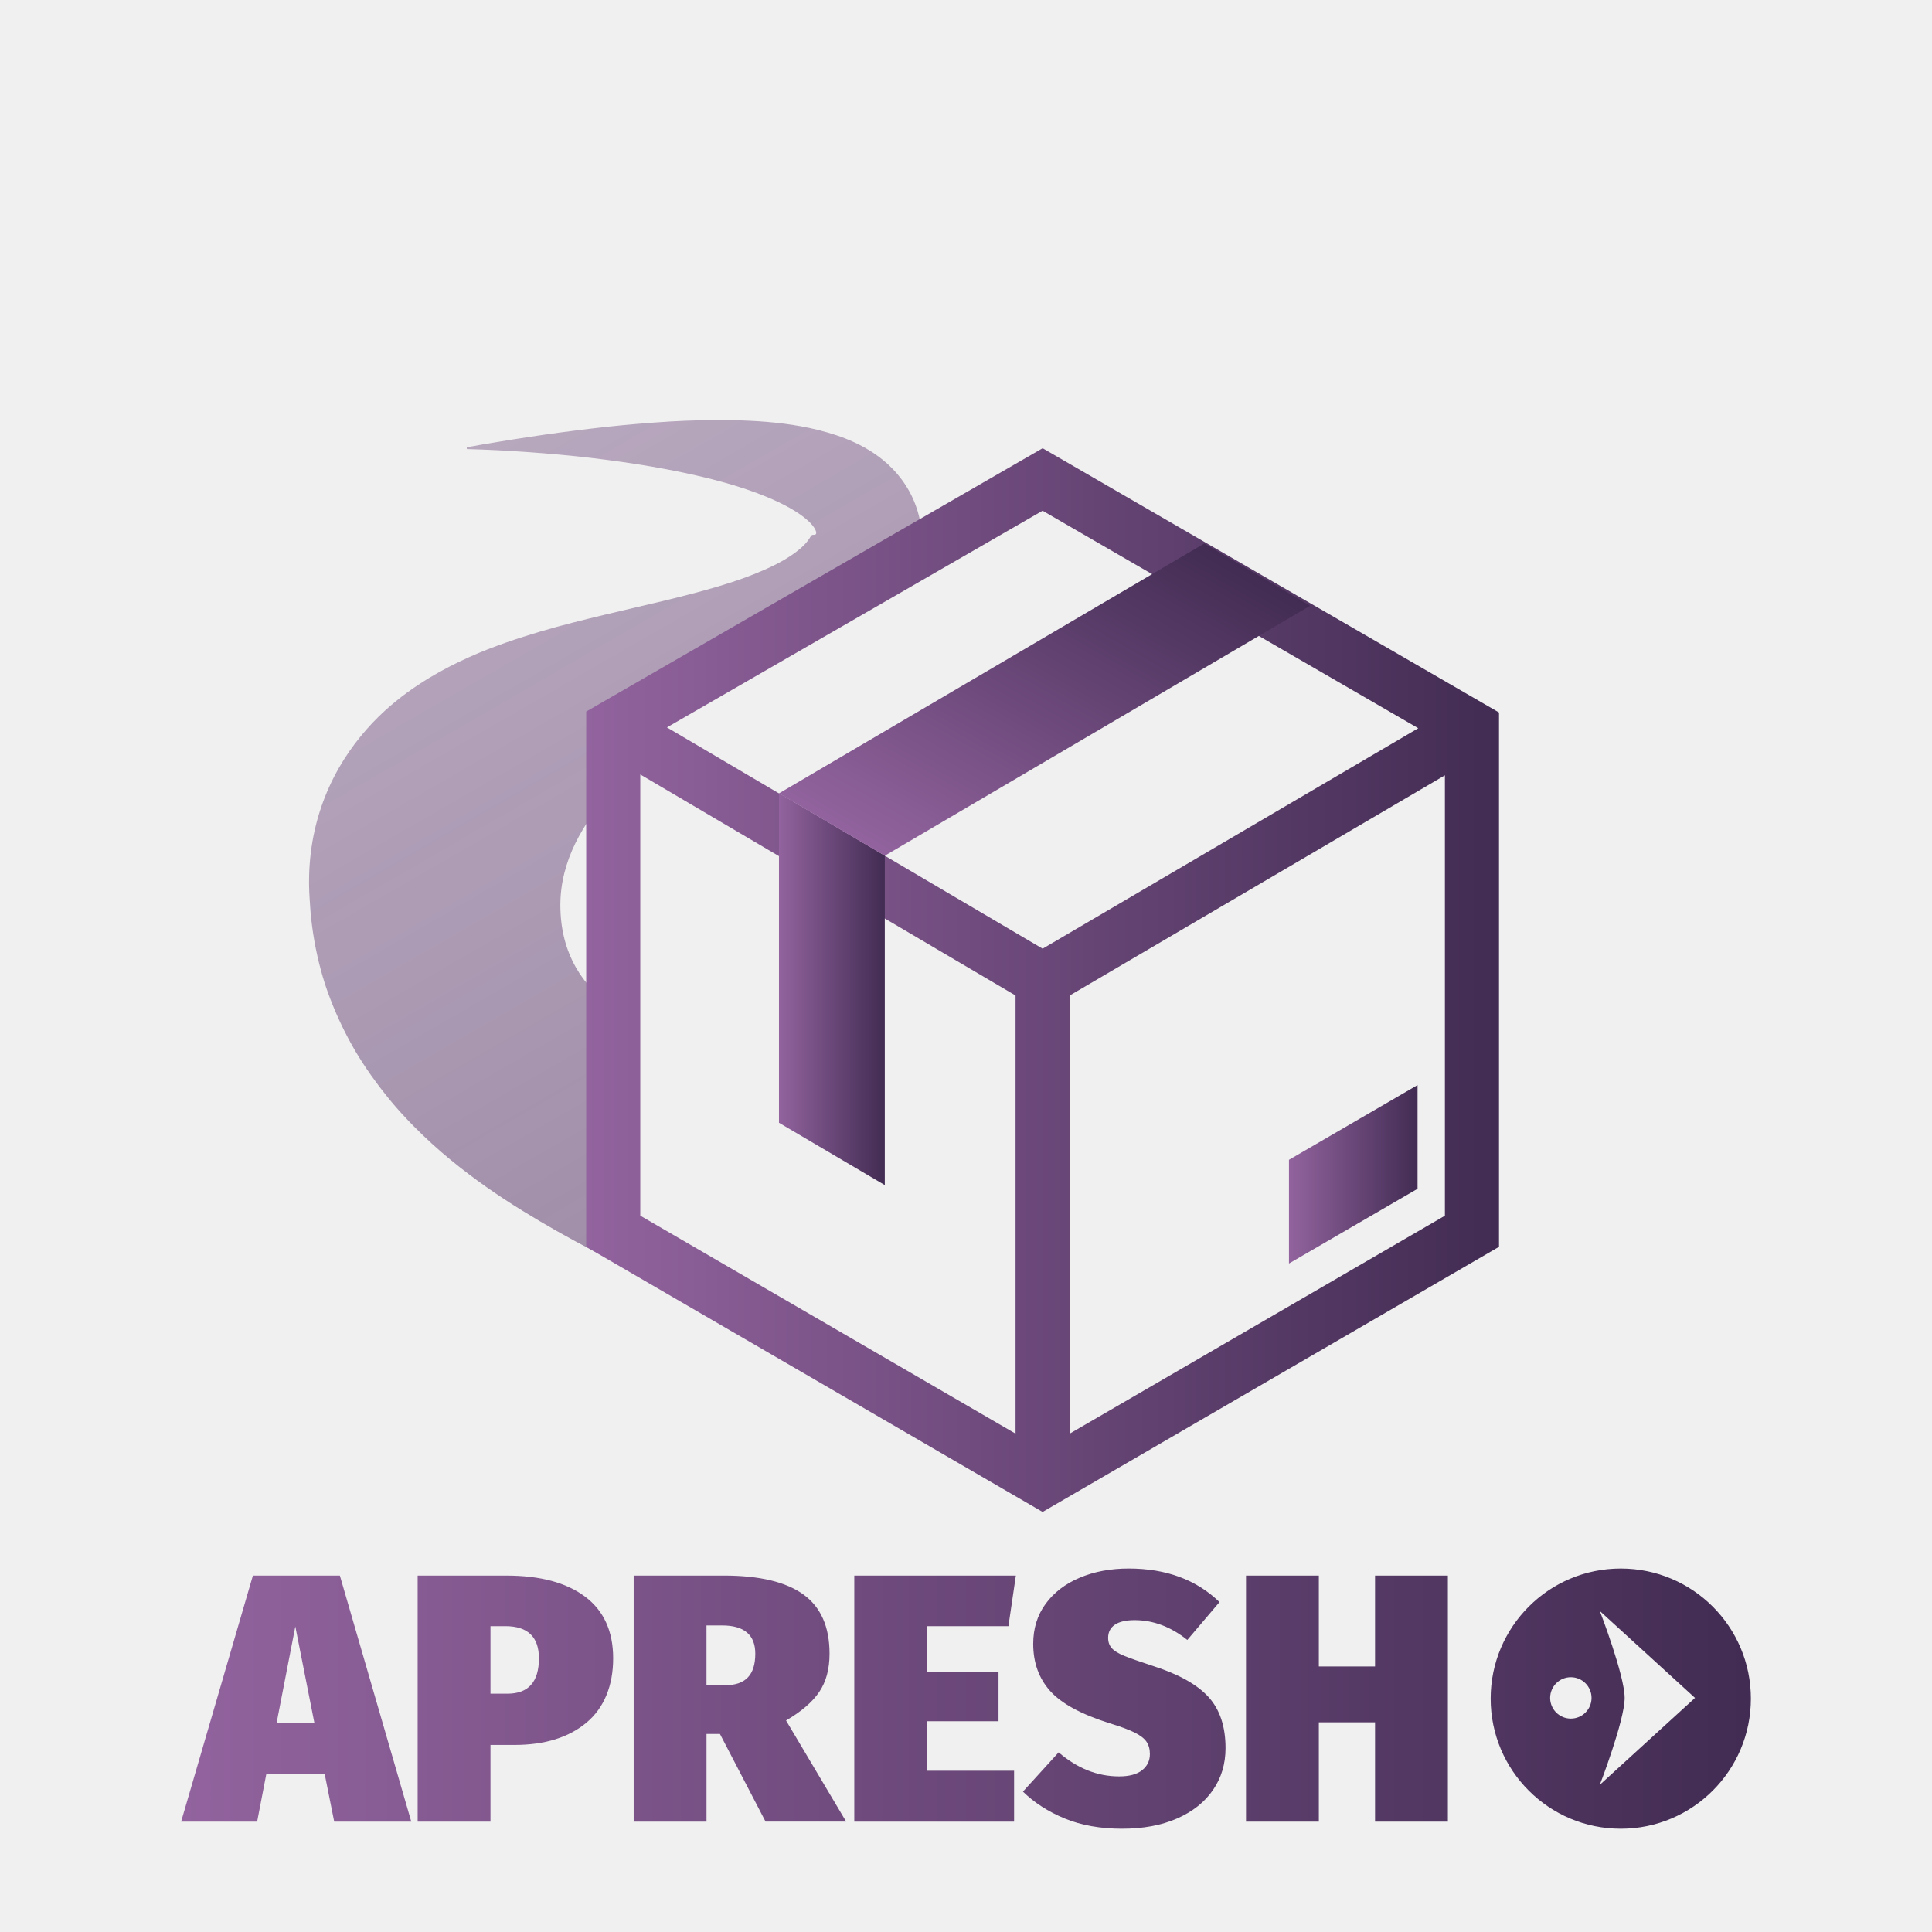
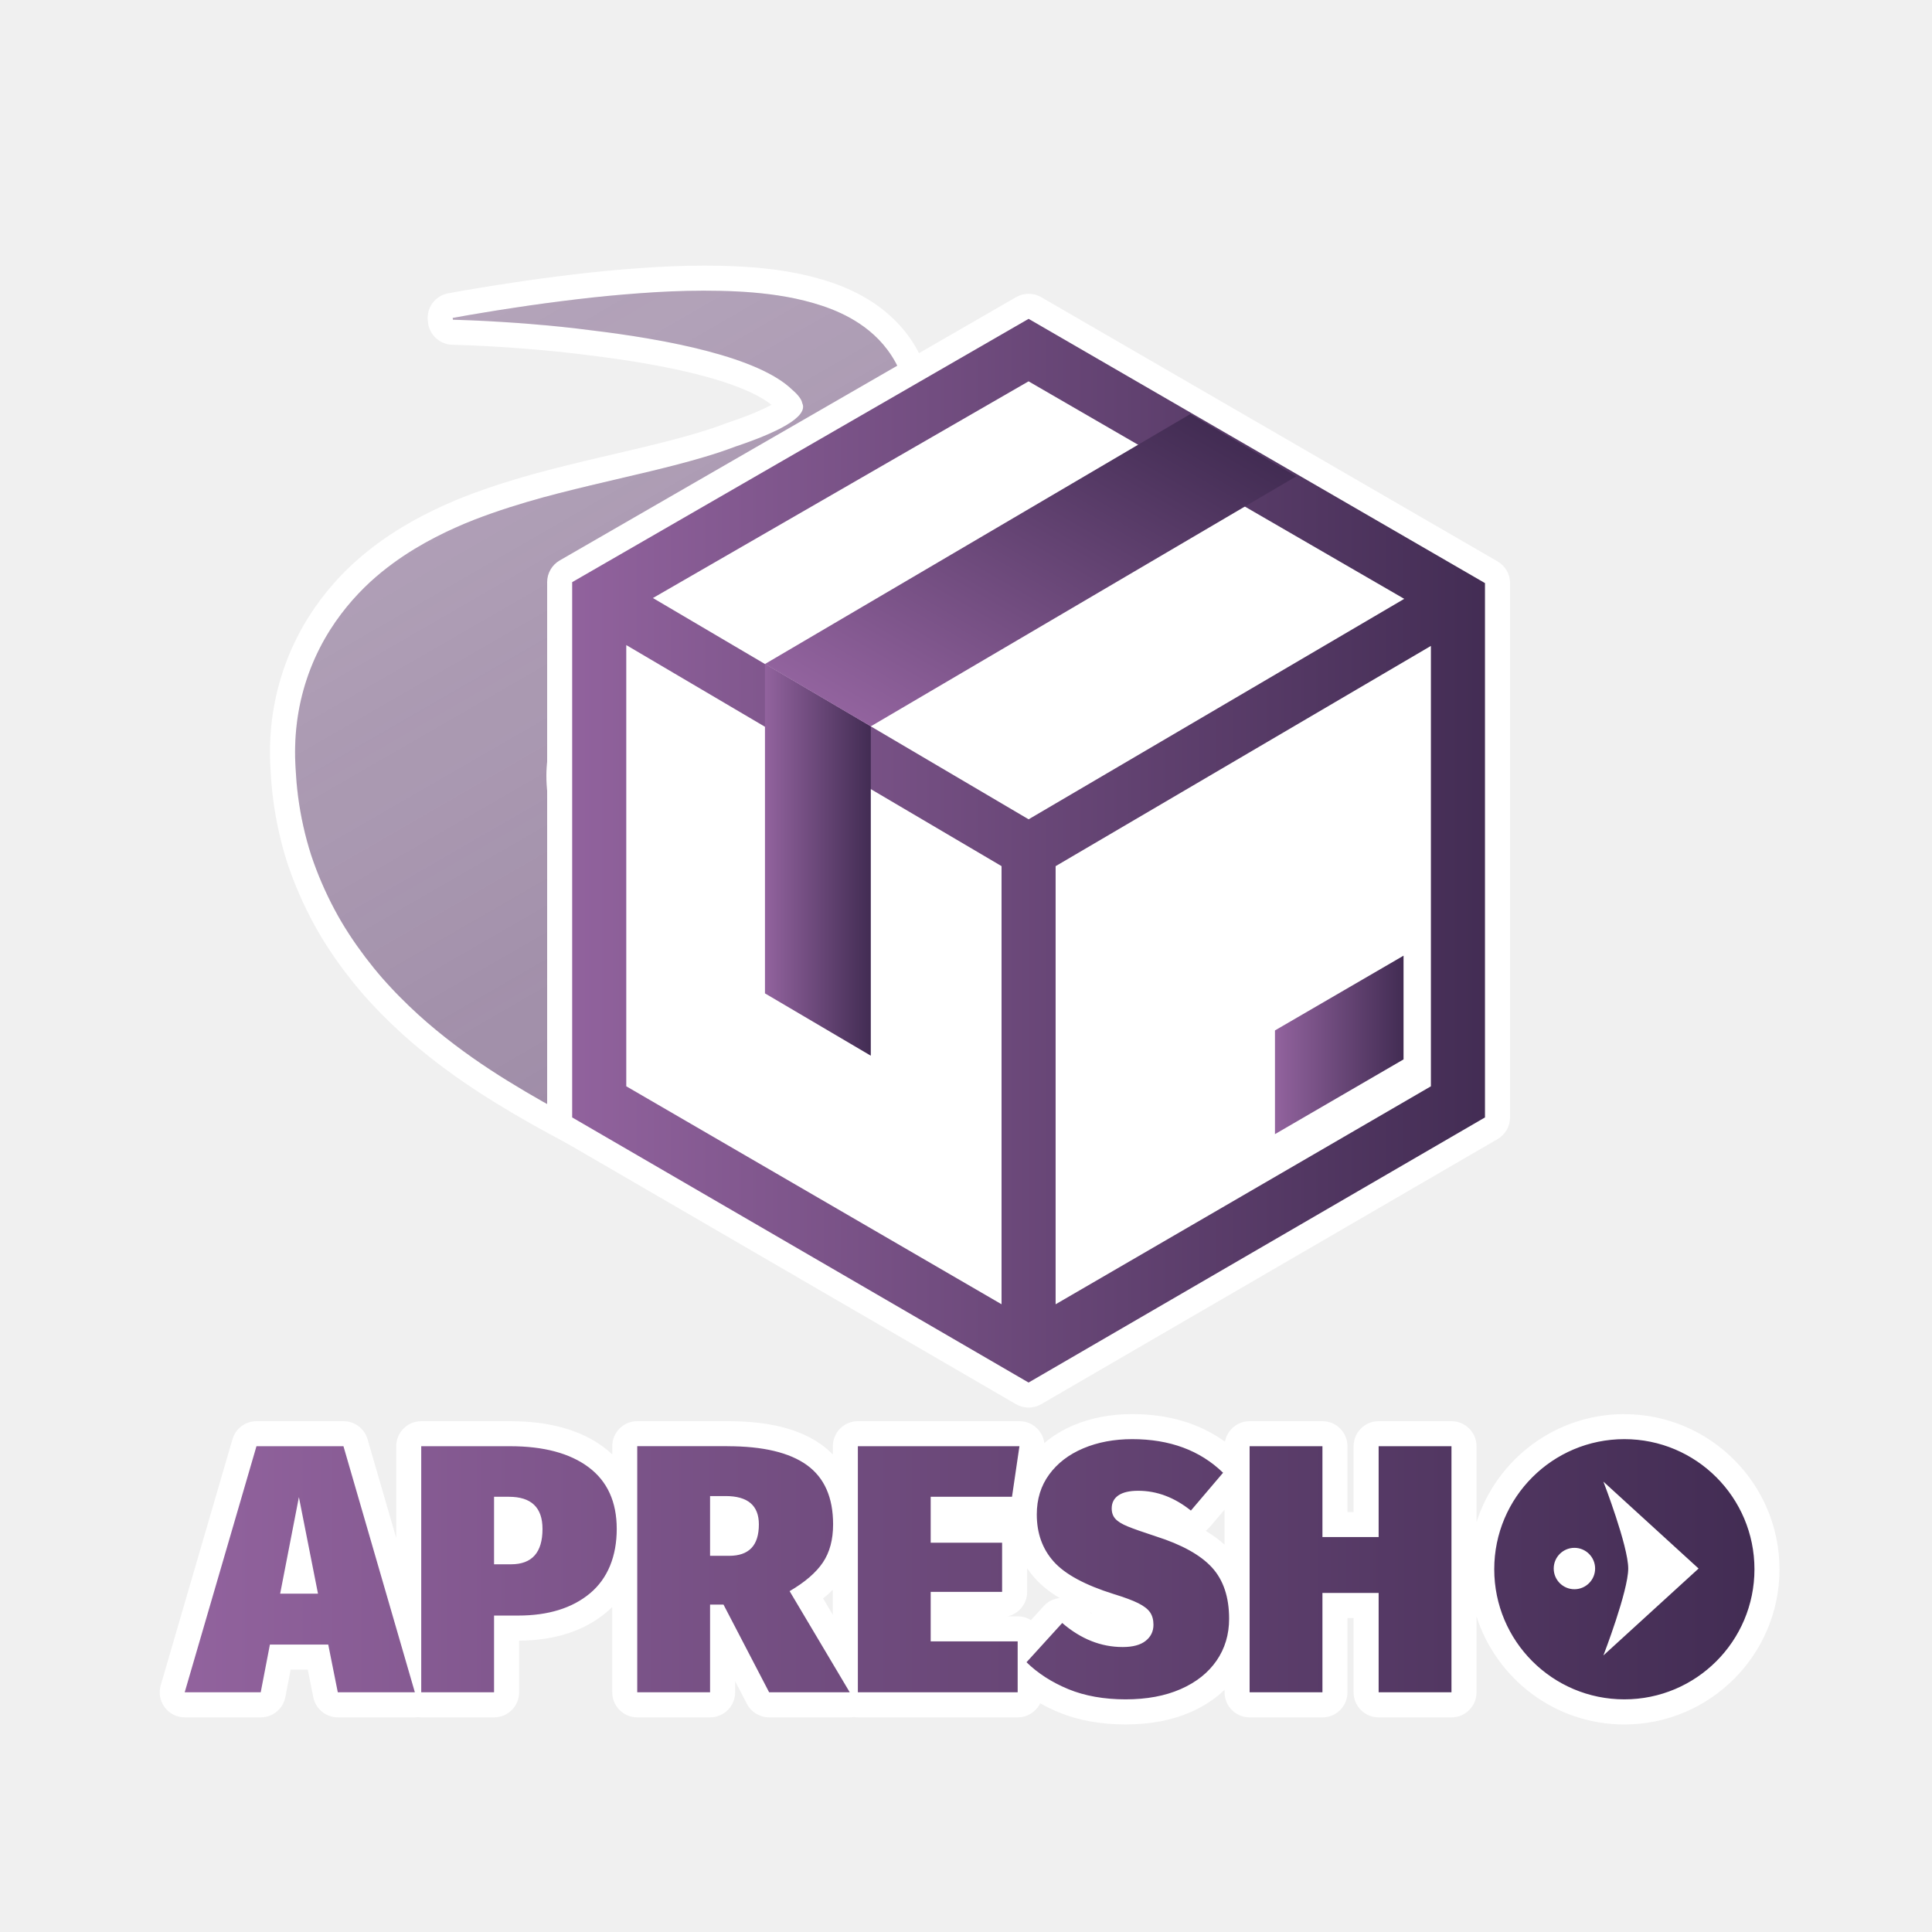
- <svg xmlns="http://www.w3.org/2000/svg" xmlns:xlink="http://www.w3.org/1999/xlink" id="Warstwa_12" data-name="Warstwa 12" viewBox="0 0 1080 1080">
+ <svg xmlns="http://www.w3.org/2000/svg" xmlns:xlink="http://www.w3.org/1999/xlink" id="Warstwa_18" data-name="Warstwa 18" viewBox="0 0 1080 1080">
  <defs>
    <style>
      .cls-1 {
-         fill: url(#Gradient_bez_nazwy_207-3);
+         fill: #fff;
      }

      .cls-2 {
-         fill: url(#Gradient_bez_nazwy_17-2);
+         fill: url(#Gradient_bez_nazwy_19);
      }

      .cls-3 {
-         fill: url(#Gradient_bez_nazwy_17-3);
+         fill: url(#Gradient_bez_nazwy_19-2);
      }

      .cls-4 {
-         fill: url(#Gradient_bez_nazwy_207-4);
+         fill: url(#Gradient_bez_nazwy_19-5);
      }

      .cls-5 {
-         fill: url(#Gradient_bez_nazwy_207);
+         fill: url(#Gradient_bez_nazwy_17);
      }

      .cls-6 {
-         fill: url(#Gradient_bez_nazwy_207-2);
+         fill: url(#Gradient_bez_nazwy_19-3);
      }

      .cls-7 {
-         fill: url(#Gradient_bez_nazwy_17);
+         fill: #eaeaea;
      }

      .cls-8 {
-         fill: url(#Gradient_bez_nazwy_207-5);
+         fill: url(#Gradient_bez_nazwy_19-4);
      }
    </style>
-     <linearGradient id="Gradient_bez_nazwy_17" data-name="Gradient bez nazwy 17" x1="569.43" y1="796.61" x2="604.87" y2="858" gradientUnits="userSpaceOnUse">
+     <linearGradient id="Gradient_bez_nazwy_17" data-name="Gradient bez nazwy 17" x1="-479.09" y1="-1069.68" x2="1174.12" y2="1793.76" gradientUnits="userSpaceOnUse">
      <stop offset="0" stop-color="#92639e" stop-opacity="0" />
      <stop offset="1" stop-color="#422c53" />
    </linearGradient>
-     <linearGradient id="Gradient_bez_nazwy_17-2" data-name="Gradient bez nazwy 17" x1="790.15" y1="625.28" x2="848.93" y2="727.09" xlink:href="#Gradient_bez_nazwy_17" />
-     <linearGradient id="Gradient_bez_nazwy_17-3" data-name="Gradient bez nazwy 17" x1="-471.27" y1="-997.36" x2="1181.94" y2="1866.08" xlink:href="#Gradient_bez_nazwy_17" />
-     <linearGradient id="Gradient_bez_nazwy_207" data-name="Gradient bez nazwy 207" x1="327.68" y1="547.87" x2="837.94" y2="547.87" gradientUnits="userSpaceOnUse">
+     <linearGradient id="Gradient_bez_nazwy_19" data-name="Gradient bez nazwy 19" x1="312.86" y1="475.55" x2="837.12" y2="475.55" gradientUnits="userSpaceOnUse">
      <stop offset="0" stop-color="#92639e" />
      <stop offset="1" stop-color="#422c53" />
    </linearGradient>
-     <linearGradient id="Gradient_bez_nazwy_207-2" data-name="Gradient bez nazwy 207" x1="435.45" y1="552.99" x2="494.6" y2="552.99" xlink:href="#Gradient_bez_nazwy_207" />
-     <linearGradient id="Gradient_bez_nazwy_207-3" data-name="Gradient bez nazwy 207" x1="1282.52" y1="919.63" x2="1523.03" y2="919.63" gradientTransform="translate(-913.89 1146.09) rotate(-60)" xlink:href="#Gradient_bez_nazwy_207" />
-     <linearGradient id="Gradient_bez_nazwy_207-4" data-name="Gradient bez nazwy 207" x1="720.54" y1="656.44" x2="792.42" y2="656.44" xlink:href="#Gradient_bez_nazwy_207" />
-     <linearGradient id="Gradient_bez_nazwy_207-5" data-name="Gradient bez nazwy 207" x1="101.25" y1="949.54" x2="978.75" y2="949.54" xlink:href="#Gradient_bez_nazwy_207" />
+     <linearGradient id="Gradient_bez_nazwy_19-2" data-name="Gradient bez nazwy 19" x1="427.62" y1="480.67" x2="486.78" y2="480.67" xlink:href="#Gradient_bez_nazwy_19" />
+     <linearGradient id="Gradient_bez_nazwy_19-3" data-name="Gradient bez nazwy 19" x1="6679.11" y1="-10568.77" x2="6919.62" y2="-10568.77" gradientTransform="translate(6329.24 11491.55) rotate(-60)" xlink:href="#Gradient_bez_nazwy_19" />
+     <linearGradient id="Gradient_bez_nazwy_19-4" data-name="Gradient bez nazwy 19" x1="712.71" y1="584.11" x2="784.59" y2="584.11" xlink:href="#Gradient_bez_nazwy_19" />
+     <linearGradient id="Gradient_bez_nazwy_19-5" data-name="Gradient bez nazwy 19" x1="96.25" y1="877.22" x2="987.75" y2="877.22" xlink:href="#Gradient_bez_nazwy_19" />
  </defs>
  <g>
-     <path class="cls-7" d="M587.18,822.47l-5.62,2.95c2.42,2.82,4.88,4.86,6.81,6.03,1.91,1.17,3.42,1.53,4.24,1.28,1.64-.54.8-3.34-2.19-6.83-.9-1.07-2-2.23-3.24-3.42Z" />
-     <path class="cls-2" d="M819.94,667.46v22.65l11.51-6.53c-3.67-5.65-7.53-11.02-11.51-16.12Z" />
-     <path class="cls-3" d="M508.28,274.62c-2.63-4.75-5.83-8.97-9.23-12.47-3.41-3.51-7-6.41-10.58-8.8-3.58-2.4-7.15-4.35-10.66-5.98-7.02-3.26-13.84-5.34-20.43-7.01-6.6-1.64-13.03-2.74-19.36-3.55-12.65-1.6-24.93-1.99-37.02-2-12.08,0-24,.55-35.81,1.44-11.81.86-23.52,1.98-35.16,3.39-11.64,1.38-23.21,2.93-34.73,4.7-5.76.86-11.51,1.76-17.24,2.73-5.74.94-11.46,1.89-17.17,2.97l.11.99c11.62.29,23.21.93,34.76,1.74,11.55.83,23.06,1.85,34.49,3.19,22.84,2.71,45.5,6.35,67.06,11.75,10.75,2.72,21.21,5.96,30.79,9.86,4.77,1.96,9.32,4.08,13.4,6.39,4.07,2.29,7.68,4.79,10.35,7.26,2.66,2.45,4.25,4.9,4.39,6.33.11.72-.16,1.14-.49,1.3-.37.17-.77.09-1.17.11-.38,0-.74.14-1.17.56-.06.07-.08.06-.17.2l-.25.43c-.15.29-.33.56-.51.83-.34.54-.71,1.05-1.1,1.54-1.54,1.96-3.34,3.65-5.53,5.38-2.18,1.72-4.78,3.48-7.82,5.26-3.04,1.76-6.53,3.5-10.33,5.2-7.64,3.39-16.49,6.58-26.07,9.4-9.57,2.86-19.79,5.48-30.44,8.05l-33.24,7.84c-11.49,2.79-23.44,5.67-35.93,9.39-6.25,1.85-12.67,3.88-19.29,6.2-6.63,2.35-13.49,4.93-20.62,8.16-7.14,3.23-14.59,6.96-22.47,11.73-7.87,4.8-16.24,10.61-24.93,18.56-4.32,4-8.7,8.55-13.01,13.81-4.3,5.25-8.53,11.23-12.38,17.98-3.85,6.76-7.29,14.3-9.97,22.34-2.7,8.03-4.61,16.55-5.62,25.01-1.03,8.46-1.19,16.84-.69,24.74l.29,4.49.29,3.98c.27,2.67.52,5.34.89,8.03,1.43,10.75,3.84,21.64,7.24,32.25,3.51,10.56,7.95,20.8,13.07,30.41,5.1,9.62,11.02,18.46,17.19,26.64,1.55,2.04,3.12,4.01,4.7,5.99,1.58,1.91,3.19,3.88,4.8,5.71,1.62,1.84,3.27,3.69,4.92,5.42l2.48,2.64,2.49,2.54c6.67,6.74,13.43,12.89,20.2,18.45,13.54,11.16,27,20.37,40.15,28.49,26.26,16.24,51.23,28.68,75.26,40.08,24.03,11.26,47.22,21.05,69.54,30.37,14.37,5.99,28.38,11.76,41.91,17.46l-136.28-80.44v-121.25c-15.77-11.32-28.94-29.09-28.94-56.9,0-24.57,12.64-46.16,28.94-63.8v-34.25l173.26-98.32c0-.08,0-.17,0-.25l.1-3.5c.14-5.04-.26-10.41-1.47-15.78-1.16-5.36-3.17-10.67-5.78-15.43Z" />
+     <path class="cls-7" d="M470.61,699.22c-.91,0-1.83-.18-2.71-.55-8.8-3.71-17.63-7.38-26.99-11.26-4.92-2.04-9.88-4.11-14.9-6.19-21.95-9.16-45.43-19.06-69.81-30.49-23.52-11.16-48.97-23.78-75.97-40.47-15.22-9.4-28.6-18.9-40.92-29.04-7.09-5.83-14.07-12.2-20.73-18.93,0,0-2.58-2.63-2.61-2.66l-2.48-2.64c-1.68-1.78-3.36-3.66-5.06-5.58-1.38-1.57-2.72-3.19-4.02-4.76,0,0-.98-1.18-1-1.21-1.45-1.81-3.14-3.93-4.82-6.14-7.19-9.53-13-18.55-17.79-27.59-5.41-10.17-9.97-20.77-13.52-31.48-3.5-10.91-6.02-22.17-7.54-33.53-.32-2.34-.56-4.68-.79-6.94,0,0-.14-1.43-.15-1.5l-.29-3.98-.29-4.56c-.55-8.76-.31-17.52.73-26.03,1.08-9,3.08-17.88,5.94-26.39,2.72-8.15,6.27-16.09,10.52-23.57,3.77-6.62,8.16-12.99,13.05-18.95,4.21-5.14,8.68-9.88,13.67-14.5,7.91-7.23,16.18-13.39,26.04-19.4,7.28-4.41,14.66-8.26,23.23-12.14,7.76-3.53,15.05-6.22,21.16-8.38,6.27-2.2,12.69-4.26,19.64-6.32,12.49-3.71,24.35-6.59,35.82-9.37l33.73-7.96c12.23-2.95,21.79-5.48,30.05-7.95,5.89-1.74,11.49-3.62,16.67-5.58.09-.03.17-.06.26-.09,25.73-8.62,31.7-14.15,32.98-15.77-.06-.19-.11-.39-.15-.59-.26-.43-.96-1.41-2.28-2.63-.29-.27-.59-.53-.89-.79-.12-.1-.24-.21-.35-.32-13.88-13.53-52.66-24.69-109.22-31.45-2.44-.31-4.82-.61-7.21-.9-10.39-1.21-21.57-2.25-34.17-3.16-11.67-.82-22.17-1.36-32.09-1.65-1.53-.05-2.34-.08-2.35-.08-3.5-.1-6.4-2.77-6.77-6.25l-.11-.99c-.39-3.63,2.07-6.94,5.66-7.62,5.95-1.13,11.83-2.1,17.34-3,5.57-.94,11.42-1.87,17.35-2.75,10.93-1.69,22.37-3.24,34.93-4.73,11.42-1.39,23.37-2.54,35.47-3.42,13.08-.98,24.91-1.46,36.16-1.46h.16c10.14,0,23.62.24,37.89,2.05,7.32.94,13.91,2.15,20.17,3.7,8.56,2.16,15.24,4.45,21.69,7.45,4.07,1.89,7.98,4.08,11.61,6.51,4.25,2.83,8.19,6.11,11.71,9.74,4.02,4.12,7.5,8.82,10.34,13.96,2.97,5.42,5.21,11.4,6.5,17.33,1.24,5.53,1.79,11.41,1.63,17.45l-.11,3.77c-.07,2.44-1.42,4.68-3.54,5.89l-169.72,96.3v30.18c0,1.76-.66,3.46-1.86,4.75-17.97,19.44-27.08,39.31-27.08,59.05,0,21.58,8.76,38.81,26.02,51.21,1.83,1.32,2.92,3.43,2.92,5.69v117.25l132.83,78.41c3.17,1.87,4.35,5.88,2.7,9.17-1.22,2.43-3.69,3.86-6.26,3.86Z" />
+     <path class="cls-1" d="M393,162.5h.17c12.09,0,24.36.39,37.02,2,6.33.81,12.76,1.91,19.36,3.55,6.59,1.66,13.4,3.74,20.43,7.01,3.51,1.63,7.08,3.59,10.66,5.98,3.57,2.38,7.17,5.28,10.58,8.8,3.41,3.5,6.61,7.72,9.23,12.47,2.61,4.77,4.62,10.07,5.78,15.43,1.2,5.37,1.61,10.73,1.47,15.78l-.1,3.5c0,.08,0,.17,0,.25l-173.26,98.32v34.25c-16.3,17.64-28.94,39.23-28.94,63.8,0,27.81,13.17,45.58,28.94,56.9v121.25l136.28,80.44c-13.53-5.7-27.54-11.47-41.91-17.46-22.31-9.31-45.5-19.11-69.54-30.37-24.03-11.41-49-23.85-75.26-40.08-13.14-8.12-26.6-17.33-40.15-28.49-6.77-5.56-13.53-11.71-20.2-18.45l-2.49-2.54-2.48-2.64c-1.65-1.74-3.29-3.59-4.92-5.42-1.61-1.83-3.22-3.8-4.8-5.71-1.58-1.98-3.15-3.95-4.7-5.99-6.17-8.18-12.09-17.02-17.19-26.64-5.12-9.61-9.56-19.85-13.07-30.41-3.4-10.61-5.81-21.5-7.24-32.25-.37-2.69-.62-5.36-.89-8.03l-.29-3.98-.29-4.49c-.5-7.9-.34-16.27.69-24.74,1.01-8.45,2.92-16.98,5.62-25.01,2.69-8.04,6.13-15.58,9.97-22.34,3.85-6.75,8.08-12.73,12.38-17.98,4.31-5.26,8.7-9.81,13.01-13.81,8.69-7.95,17.06-13.76,24.93-18.56,7.89-4.77,15.34-8.51,22.47-11.73,7.13-3.24,13.98-5.81,20.62-8.16,6.62-2.32,13.04-4.35,19.29-6.2,12.49-3.71,24.44-6.6,35.93-9.39l33.24-7.84c10.65-2.57,20.87-5.2,30.44-8.05,6.05-1.79,11.8-3.72,17.15-5.75,22.63-7.58,41.4-16.5,37.45-24.45-.14-1.43-1.73-3.88-4.39-6.33-.35-.33-.72-.65-1.1-.98-18.71-18.24-69.12-28.11-113.28-33.38-2.4-.31-4.81-.61-7.22-.9-11.43-1.34-22.94-2.35-34.49-3.19-10.77-.76-21.57-1.35-32.4-1.66-1.54-.05-2.36-.08-2.36-.08l-.11-.99c5.71-1.08,11.43-2.03,17.17-2.97,5.73-.97,11.48-1.88,17.24-2.73,11.52-1.78,23.09-3.32,34.73-4.7,11.64-1.41,23.35-2.53,35.16-3.39,11.76-.88,23.61-1.44,35.64-1.44M393.17,148.5h-.17c-11.42,0-23.43.48-36.69,1.48-12.19.89-24.25,2.05-35.8,3.45-12.59,1.5-24.09,3.06-35.13,4.76-5.94.88-11.81,1.81-17.45,2.76-5.55.91-11.47,1.89-17.48,3.03-7.17,1.36-12.09,7.99-11.31,15.24l.11.99c.74,6.98,6.54,12.33,13.55,12.51.03,0,.82.02,2.24.07.03,0,.06,0,.09,0,9.82.28,20.23.82,31.82,1.64,12.48.9,23.56,1.93,33.85,3.13,2.34.28,4.7.58,7.07.88.04,0,.08,0,.12.01,25.28,3.02,46.91,6.87,64.26,11.46,22.42,5.92,33.51,11.92,39,16.37-4.2,2.32-11.68,5.76-24.74,10.13-.18.06-.35.12-.53.19-5.01,1.91-10.44,3.73-16.14,5.41-8.17,2.44-17.6,4.94-29.72,7.86l-33.21,7.83s-.06.01-.08.02l-.45.11c-11.55,2.8-23.5,5.7-36.17,9.46-7.04,2.08-13.56,4.18-19.93,6.41-.02,0-.04.01-.05.02-6.24,2.21-13.71,4.97-21.73,8.61-8.81,3.98-16.42,7.96-23.93,12.5-10.3,6.28-18.91,12.69-27.13,20.2-.02.02-.04.04-.07.06-5.23,4.84-9.91,9.81-14.33,15.2-5.13,6.27-9.75,12.97-13.71,19.92-4.49,7.9-8.22,16.25-11.09,24.85-3,8.94-5.11,18.29-6.25,27.78-1.08,8.91-1.34,18.1-.76,27.28l.29,4.51s0,.08,0,.13l.29,3.98c.01.13.02.27.04.4l.13,1.28c.23,2.31.47,4.71.82,7.2,1.57,11.77,4.19,23.43,7.78,34.65.02.05.03.09.05.14,3.68,11.09,8.39,22.05,14,32.58,4.95,9.35,10.96,18.67,18.37,28.49,1.58,2.08,3.12,4.03,4.96,6.32.05.06.1.13.15.19l.94,1.14c1.32,1.6,2.69,3.25,4.12,4.88,1.78,2.01,3.49,3.94,5.26,5.8l2.46,2.61c.06.07.13.13.19.2l2.49,2.54.05.05c6.83,6.9,13.98,13.44,21.27,19.42,12.55,10.34,26.19,20.02,41.68,29.58,27.29,16.87,52.95,29.59,76.62,40.82.02,0,.04.02.06.03,24.51,11.49,48.06,21.42,70.08,30.61,5.02,2.09,9.98,4.15,14.9,6.2,9.35,3.88,18.18,7.55,26.97,11.25,1.77.75,3.61,1.1,5.43,1.1,5.14,0,10.07-2.85,12.51-7.71,3.31-6.58.95-14.6-5.39-18.35l-129.39-76.38v-113.25c0-4.51-2.17-8.74-5.83-11.37-15.55-11.16-23.11-26.05-23.11-45.53,0-17.92,8.49-36.19,25.22-54.3,2.39-2.59,3.72-5.98,3.72-9.5v-26.1l166.17-94.29c4.23-2.4,6.91-6.82,7.08-11.68,0-.14.01-.27.01-.4l.1-3.46c.18-6.62-.42-13.07-1.79-19.19-1.43-6.56-3.91-13.18-7.18-19.15-3.16-5.73-7.02-10.93-11.49-15.51-3.84-3.96-8.17-7.56-12.83-10.67-3.91-2.62-8.13-4.99-12.53-7.03-6.86-3.19-13.93-5.62-22.91-7.89-.02,0-.03,0-.05-.01-6.53-1.62-13.39-2.88-20.96-3.85-14.68-1.86-28.44-2.1-38.79-2.11h0Z" />
  </g>
+   <path class="cls-5" d="M506.24,217.73c-1.16-5.36-3.17-10.67-5.78-15.43-2.63-4.75-5.83-8.97-9.23-12.47-3.41-3.51-7-6.41-10.58-8.8-3.58-2.4-7.15-4.35-10.66-5.98-7.02-3.26-13.84-5.34-20.43-7.01-6.6-1.64-13.03-2.74-19.36-3.55-12.65-1.6-24.93-1.99-37.02-2-12.08,0-24,.55-35.81,1.44-11.81.86-23.52,1.98-35.16,3.39-11.64,1.38-23.21,2.93-34.73,4.7-5.76.86-11.51,1.76-17.24,2.73-5.74.94-11.46,1.89-17.17,2.97l.11.99s.83.02,2.36.08c10.82.31,21.63.91,32.4,1.66,11.55.83,23.06,1.85,34.49,3.19,2.41.29,4.81.59,7.22.9,44.16,5.27,94.56,15.14,113.28,33.38.38.33.75.65,1.1.98,2.66,2.45,4.25,4.9,4.39,6.33,3.94,7.95-14.83,16.87-37.45,24.45-5.35,2.03-11.1,3.96-17.15,5.75-9.57,2.86-19.79,5.48-30.44,8.05l-33.24,7.84c-11.49,2.79-23.44,5.67-35.93,9.39-6.25,1.85-12.67,3.88-19.29,6.2-6.63,2.35-13.49,4.93-20.62,8.16-7.14,3.23-14.59,6.96-22.47,11.73-7.87,4.8-16.24,10.61-24.93,18.56-4.32,4-8.7,8.55-13.01,13.81-4.3,5.25-8.53,11.23-12.38,17.98-3.85,6.76-7.29,14.3-9.97,22.34-2.7,8.03-4.61,16.55-5.62,25.01-1.03,8.46-1.19,16.84-.69,24.74l.29,4.49.29,3.98c.27,2.67.52,5.34.89,8.03,1.43,10.75,3.84,21.64,7.24,32.25,3.51,10.56,7.95,20.8,13.07,30.41,5.1,9.62,11.02,18.46,17.19,26.64,1.55,2.04,3.12,4.01,4.7,5.99,1.58,1.91,3.19,3.88,4.8,5.71,1.62,1.84,3.27,3.69,4.92,5.42l2.48,2.64,2.49,2.54c6.67,6.74,13.43,12.89,20.2,18.45,13.54,11.16,27,20.37,40.15,28.49,26.26,16.24,51.23,28.68,75.26,40.08,24.03,11.26,47.22,21.05,69.54,30.37,14.37,5.99,28.38,11.76,41.91,17.46l-136.28-80.44v-121.25c-15.77-11.32-28.94-29.09-28.94-56.9,0-24.57,12.64-46.16,28.94-63.8v-34.25l173.26-98.32c0-.08,0-.17,0-.25l.1-3.5c.14-5.04-.26-10.41-1.47-15.78Z" />
+   <polygon class="cls-1" points="574.99 747.35 334.33 611.78 334.33 335.58 576.1 193.26 809.57 335.58 809.57 620.57 574.99 747.35" />
  <g>
-     <path class="cls-5" d="M582.83,250.57l-255.14,147.19v299.22l255.13,148.2,255.13-148.2v-298.7l-255.12-147.71ZM792.81,407.08l-209.98,123.24-210.01-123.7,209.98-121.13,210.01,121.59ZM357.92,432.93l209.78,123.56v244.93l-209.78-121.85v-246.64ZM597.93,801.43v-244.91l209.78-123.12v246.18l-209.78,121.85Z" />
-     <polygon class="cls-6" points="494.6 662.47 435.45 627.62 435.45 443.51 494.6 478.36 494.6 662.47" />
-     <polygon class="cls-1" points="494.6 478.36 732.4 338.62 673.24 303.78 435.45 443.51 494.6 478.36" />
-     <polygon class="cls-4" points="792.42 664.53 720.54 706.31 720.54 648.34 792.42 606.56 792.42 664.53" />
+     <g>
+       <path class="cls-2" d="M574.99,779.85c-1.21,0-2.43-.32-3.52-.95l-255.13-148.2c-2.16-1.25-3.48-3.56-3.48-6.05v-299.22c0-2.5,1.34-4.81,3.5-6.06l255.14-147.19c1.08-.62,2.29-.94,3.5-.94s2.42.31,3.51.94l255.12,147.71c2.16,1.25,3.49,3.56,3.49,6.06v298.7c0,2.49-1.33,4.8-3.48,6.05l-255.13,148.2c-1.09.63-2.3.95-3.52.95ZM552.87,716.94v-228.76l-195.78-115.32v230.36l195.78,113.72ZM597.1,716.94l195.78-113.72v-229.93l-195.78,114.91v228.74ZM575.01,449.88l196.07-115.08-196.11-113.55-196.07,113.11,196.11,115.52Z" />
+       <path class="cls-1" d="M575,178.24l255.11,147.71v298.7l-255.13,148.2-255.13-148.2v-299.22l255.14-147.19M575,458l209.98-123.24-210.01-121.59-209.98,121.13,210.01,123.7M559.87,729.1v-244.93l-209.78-123.57v246.64l209.78,121.85M590.1,729.1l209.78-121.85v-246.18l-209.78,123.12v244.91M575,164.24c-2.42,0-4.83.62-7,1.87l-255.14,147.19c-4.33,2.5-7,7.12-7,12.13v299.22c0,4.99,2.65,9.6,6.97,12.11l255.13,148.2c2.17,1.26,4.6,1.89,7.03,1.89s4.86-.63,7.03-1.89l255.13-148.2c4.31-2.51,6.97-7.12,6.97-12.11v-298.7c0-5-2.66-9.61-6.98-12.12l-255.11-147.71c-2.17-1.26-4.59-1.88-7.02-1.88h0ZM392.79,334.43l182.17-105.09,182.22,105.5-182.17,106.92-182.22-107.33h0ZM364.09,599.19v-214.09l181.78,107.07v212.6l-181.78-105.59h0ZM604.1,492.21l181.78-106.69v213.67l-181.78,105.59v-212.57h0Z" />
+     </g>
+     <polygon class="cls-3" points="486.78 590.14 427.62 555.3 427.62 371.19 486.78 406.03 486.78 590.14" />
+     <polygon class="cls-6" points="486.78 406.03 724.57 266.3 665.41 231.45 427.62 371.19 486.78 406.03" />
+     <polygon class="cls-8" points="784.59 592.21 712.71 633.99 712.71 576.02 784.59 534.23 784.59 592.21" />
  </g>
-   <path class="cls-8" d="M181.49,991.64h-32.61l-5.14,26.68h-42.49l40.12-137.56h48.62l39.92,137.56h-43.08l-5.34-26.68ZM175.76,963.18l-10.67-53.96-10.48,53.96h21.15ZM327.05,892.52c10.47,7.84,15.71,19.34,15.71,34.49s-4.98,27.67-14.92,35.97c-9.95,8.3-23.36,12.45-40.22,12.45h-13.44v42.89h-40.71v-137.56h49.61c18.84,0,33.5,3.92,43.97,11.76ZM301.26,927.01c0-11.99-6.26-17.98-18.78-17.98h-8.3v37.75h9.49c11.73,0,17.59-6.59,17.59-19.76ZM402.45,969.3h-7.51v49.01h-40.71v-137.56h50.4c19.89,0,34.72,3.53,44.47,10.57,9.75,7.05,14.62,18.08,14.62,33.1,0,8.57-1.91,15.68-5.73,21.34-3.82,5.67-10.01,11-18.58,16.01l33.6,56.52h-45.06l-25.5-49.01ZM394.94,942.03h10.67c5.53,0,9.68-1.45,12.45-4.35,2.77-2.9,4.15-7.31,4.15-13.24,0-10.54-6.19-15.81-18.58-15.81h-8.7v33.4ZM563.72,909.03h-45.46v25.69h39.92v27.47h-39.92v27.67h48.62v28.46h-89.33v-137.56h90.32l-4.15,28.26ZM681.7,895.59l-17.98,21.15c-9.22-7.38-19.04-11.07-29.45-11.07-4.88,0-8.57.86-11.07,2.57-2.5,1.71-3.75,4.15-3.75,7.31,0,2.37.69,4.32,2.08,5.83,1.38,1.52,3.69,2.93,6.92,4.25,3.23,1.32,8.46,3.16,15.71,5.53,14.49,4.61,24.93,10.41,31.33,17.39,6.39,6.99,9.59,16.54,9.59,28.66,0,8.83-2.34,16.64-7.02,23.42-4.68,6.79-11.36,12.09-20.06,15.91-8.7,3.82-18.97,5.73-30.83,5.73s-22.8-1.91-32.02-5.73c-9.22-3.82-17-8.83-23.32-15.02l19.96-21.94c10.41,8.96,21.67,13.44,33.8,13.44,5.66,0,9.95-1.15,12.85-3.46,2.9-2.3,4.35-5.3,4.35-8.99,0-2.77-.63-5.07-1.88-6.92-1.25-1.84-3.46-3.56-6.62-5.14s-7.78-3.29-13.83-5.14c-15.94-5.01-27.08-11.03-33.4-18.08-6.32-7.05-9.49-15.84-9.49-26.38,0-8.56,2.3-16.01,6.92-22.33,4.61-6.33,10.97-11.2,19.07-14.63,8.1-3.42,17.23-5.14,27.37-5.14,20.95,0,37.88,6.26,50.79,18.78ZM768.66,962.78h-31.42v55.54h-40.71v-137.56h40.71v50.79h31.42v-50.79h40.71v137.56h-40.71v-55.54ZM906.02,876.81c-40.17,0-72.73,32.56-72.73,72.73s32.56,72.73,72.73,72.73,72.73-32.56,72.73-72.73-32.56-72.73-72.73-72.73ZM878.11,960.71c-6.39,0-11.57-5.18-11.57-11.57s5.18-11.57,11.57-11.57,11.57,5.18,11.57,11.57-5.18,11.57-11.57,11.57ZM894.31,997.72s13.88-35.95,13.88-48.58-13.88-48.58-13.88-48.58l53.21,48.58-53.21,48.58Z" />
+   <ellipse class="cls-1" cx="623.65" cy="907.62" rx="16.78" ry="9.62" />
+   <ellipse class="cls-1" cx="922.91" cy="879.86" rx="16.89" ry="14.61" />
+   <g>
+     <path class="cls-4" d="M908.02,956.95c-43.96,0-79.73-35.77-79.73-79.73s35.77-79.73,79.73-79.73,79.73,35.77,79.73,79.73-35.77,79.73-79.73,79.73ZM911.93,851.98c2.85,9.36,5.26,18.99,5.26,24.84s-2.41,15.48-5.26,24.84l27.21-24.84-27.21-24.84ZM880.11,872.25c-2.52,0-4.57,2.05-4.57,4.57s2.05,4.57,4.57,4.57,4.57-2.05,4.57-4.57-2.05-4.57-4.57-4.57ZM629.16,956.95c-12.99,0-24.66-2.11-34.7-6.26-6.89-2.85-13.11-6.37-18.58-10.5v5.81c0,3.87-3.13,7-7,7h-89.33c-.8,0-1.56-.13-2.27-.38-.72.25-1.49.38-2.27.38h-45.06c-2.61,0-5.01-1.45-6.21-3.77l-19.79-38.05v34.82c0,3.87-3.13,7-7,7h-40.71c-3.87,0-7-3.13-7-7v-72.72c-2.75,9.16-7.73,16.77-14.9,22.75-11.2,9.34-26.24,14.08-44.7,14.08h-6.44v35.89c0,3.87-3.13,7-7,7h-40.71c-.62,0-1.21-.08-1.78-.23-.57.15-1.17.23-1.78.23h-43.08c-3.34,0-6.21-2.36-6.86-5.63l-4.21-21.05h-21.09l-4.05,21c-.63,3.29-3.52,5.68-6.87,5.68h-42.49c-2.2,0-4.28-1.04-5.6-2.8-1.32-1.76-1.74-4.04-1.12-6.16l40.12-137.56c.87-2.99,3.61-5.04,6.72-5.04h48.62c3.11,0,5.85,2.06,6.72,5.05l29.76,102.53v-100.58c0-3.87,3.13-7,7-7h49.61c20.3,0,36.5,4.43,48.17,13.16,7.75,5.8,13.09,13.31,15.98,22.43v-28.59c0-3.87,3.13-7,7-7h50.4c21.6,0,37.49,3.89,48.57,11.9,10.5,7.59,16.32,18.96,17.36,33.85v-38.75c0-3.87,3.13-7,7-7h90.32c2.03,0,3.97.88,5.3,2.42,1.33,1.54,1.92,3.58,1.63,5.59l-4.15,28.26c-.5,3.44-3.45,5.98-6.93,5.98h-38.46v11.69h32.92c3.87,0,7,3.13,7,7v27.47c0,3.87-3.13,7-7,7h-32.92v13.67h41.62c3.55,0,6.48,2.64,6.94,6.06l12.78-14.05c1.38-1.52,3.28-2.29,5.18-2.29,1.62,0,3.25.56,4.57,1.7,9.18,7.9,18.74,11.74,29.23,11.74,5,0,7.38-1.05,8.49-1.94,1.23-.98,1.71-1.96,1.71-3.52,0-1.33-.23-2.33-.67-2.99-.19-.29-1.07-1.36-3.96-2.8-2.79-1.39-7.07-2.97-12.74-4.7-17.38-5.46-29.33-12.03-36.57-20.1-7.48-8.34-11.28-18.79-11.28-31.06,0-10.04,2.78-18.94,8.26-26.46,5.34-7.33,12.75-13.03,22-16.95,8.94-3.78,19.06-5.69,30.1-5.69,22.73,0,41.46,6.98,55.66,20.75,2.65,2.57,2.85,6.75.46,9.56l-17.98,21.15c-1.38,1.62-3.35,2.46-5.34,2.46-1.54,0-3.08-.5-4.37-1.53-8.02-6.42-16.22-9.54-25.08-9.54-4.64,0-6.52.94-7.11,1.35-.48.33-.71.53-.71,1.54,0,.56.08.93.24,1.11.17.19,1.18,1.18,4.39,2.49,3.06,1.25,8.18,3.05,15.25,5.36,15.77,5.02,27.01,11.35,34.31,19.32,4.02,4.39,6.98,9.61,8.88,15.6v-78.67c0-3.87,3.13-7,7-7h40.71c3.87,0,7,3.13,7,7v43.79h17.42v-43.79c0-3.87,3.13-7,7-7h40.71c3.87,0,7,3.13,7,7v137.56c0,3.87-3.13,7-7,7h-40.71c-3.87,0-7-3.13-7-7v-48.54h-17.42v48.54c0,3.87-3.13,7-7,7h-40.71c-3.87,0-7-3.13-7-7v-25.1c-1.36,4.03-3.27,7.83-5.71,11.38-5.4,7.84-13.14,14.01-23.01,18.35-9.55,4.2-20.87,6.32-33.65,6.32ZM472.55,928.16v-71.54c-.61,8.02-2.87,14.99-6.76,20.75-3.42,5.06-8.41,9.88-14.89,14.36l21.65,36.43ZM169.24,883.86l-2.09-10.56-2.05,10.56h4.14ZM285.67,867.45c6.54,0,10.59-2.13,10.59-12.76,0-6.96-1.93-10.98-11.78-10.98h-1.3v23.75h2.49ZM407.61,862.71c3.52,0,6.01-.73,7.39-2.18,1.83-1.92,2.21-5.63,2.21-8.41,0-4.64-.89-8.81-11.58-8.81h-1.7v19.4h3.67Z" />
+     <path class="cls-1" d="M908.02,804.49c40.17,0,72.73,32.56,72.73,72.73s-32.56,72.73-72.73,72.73-72.73-32.56-72.73-72.73,32.56-72.73,72.73-72.73M896.31,925.4l53.21-48.58-53.21-48.58s13.88,35.95,13.88,48.58-13.88,48.58-13.88,48.58M880.11,888.39c6.39,0,11.57-5.18,11.57-11.57s-5.18-11.57-11.57-11.57-11.57,5.18-11.57,11.57,5.18,11.57,11.57,11.57M632.91,804.49c20.95,0,37.88,6.26,50.79,18.78l-17.98,21.15c-9.22-7.38-19.04-11.07-29.45-11.07-4.88,0-8.57.86-11.07,2.57-2.5,1.71-3.75,4.15-3.75,7.31,0,2.37.69,4.32,2.08,5.83,1.38,1.52,3.69,2.93,6.92,4.25,3.23,1.32,8.46,3.16,15.71,5.53,14.49,4.61,24.93,10.41,31.33,17.39,6.39,6.99,9.59,16.54,9.59,28.66,0,8.83-2.34,16.64-7.02,23.42-4.68,6.79-11.36,12.09-20.06,15.91-8.7,3.82-18.97,5.73-30.83,5.73s-22.8-1.91-32.02-5.73c-9.22-3.82-17-8.83-23.32-15.02l19.96-21.94c10.41,8.96,21.67,13.44,33.8,13.44,5.66,0,9.95-1.15,12.85-3.46,2.9-2.3,4.35-5.3,4.35-8.99,0-2.77-.63-5.07-1.88-6.92-1.25-1.84-3.46-3.56-6.62-5.14s-7.78-3.29-13.83-5.14c-15.94-5.01-27.08-11.03-33.4-18.08-6.32-7.05-9.49-15.84-9.49-26.38,0-8.56,2.3-16.01,6.92-22.33,4.61-6.33,10.97-11.2,19.07-14.63,8.1-3.42,17.23-5.14,27.37-5.14M811.38,808.44v137.56h-40.71v-55.54h-31.42v55.54h-40.71v-137.56h40.71v50.79h31.42v-50.79h40.71M569.87,808.44l-4.15,28.26h-45.46v25.69h39.92v27.47h-39.92v27.67h48.62v28.46h-89.33v-137.56h90.32M406.62,808.44c19.89,0,34.72,3.53,44.47,10.57,9.75,7.05,14.62,18.08,14.62,33.1,0,8.57-1.91,15.68-5.73,21.34-3.82,5.67-10.01,11-18.58,16.01l33.6,56.52h-45.06l-25.5-49.01h-7.51v49.01h-40.71v-137.56h50.4M396.94,869.71h10.67c5.53,0,9.68-1.45,12.45-4.35,2.77-2.9,4.15-7.31,4.15-13.24,0-10.54-6.19-15.81-18.58-15.81h-8.7v33.4M285.08,808.44c18.84,0,33.5,3.92,43.97,11.76,10.47,7.84,15.71,19.34,15.71,34.49s-4.98,27.67-14.92,35.97c-9.95,8.3-23.36,12.45-40.22,12.45h-13.44v42.89h-40.71v-137.56h49.61M276.18,874.45h9.49c11.73,0,17.59-6.59,17.59-19.76,0-11.99-6.26-17.98-18.78-17.98h-8.3v37.75M191.99,808.44l39.92,137.56h-43.08l-5.34-26.68h-32.61l-5.14,26.68h-42.49l40.12-137.56h48.62M156.61,890.86h21.15l-10.67-53.96-10.48,53.96M908.02,790.49c-38.64,0-71.46,25.4-82.64,60.39v-42.43c0-7.73-6.27-14-14-14h-40.71c-7.73,0-14,6.27-14,14v36.79h-3.42v-36.79c0-7.73-6.27-14-14-14h-40.71c-6.87,0-12.58,4.95-13.77,11.47-14.19-10.25-31.58-15.43-51.84-15.43-11.98,0-23.02,2.1-32.82,6.24-6.18,2.61-11.64,5.95-16.33,9.97-.34-2.72-1.47-5.3-3.3-7.41-2.66-3.08-6.53-4.85-10.59-4.85h-90.32c-7.73,0-14,6.27-14,14v4.65c-2.08-2.15-4.21-3.94-6.25-5.42-12.32-8.9-29.55-13.23-52.67-13.23h-50.4c-7.73,0-14,6.27-14,14v4.59c-1.5-1.42-3.09-2.77-4.78-4.03-12.9-9.66-30.52-14.55-52.36-14.55h-49.61c-7.73,0-14,6.27-14,14v51.35l-16.03-55.25c-1.74-5.98-7.22-10.1-13.45-10.1h-48.62c-6.22,0-11.7,4.11-13.44,10.08l-40.12,137.56c-1.23,4.23-.4,8.79,2.24,12.32,2.64,3.53,6.79,5.6,11.2,5.6h42.49c6.71,0,12.48-4.76,13.75-11.35l2.95-15.33h9.57l3.09,15.43c1.31,6.54,7.05,11.25,13.73,11.25h43.08c.6,0,1.19-.04,1.77-.11.58.07,1.18.11,1.78.11h40.71c7.73,0,14-6.27,14-14v-28.89c19.9-.1,36.26-5.38,48.63-15.7,1.19-.99,2.33-2.03,3.41-3.09v47.68c0,7.73,6.27,14,14,14h40.71c7.73,0,14-6.27,14-14v-6.2l6.58,12.66c2.41,4.63,7.2,7.54,12.42,7.54h45.06c.77,0,1.52-.06,2.27-.18.74.12,1.5.18,2.28.18h89.33c5.52,0,10.3-3.2,12.58-7.84,3.27,1.83,6.71,3.5,10.33,5,10.89,4.51,23.46,6.8,37.37,6.8s26.02-2.33,36.46-6.91c7.36-3.23,13.69-7.41,18.91-12.46v1.43c0,7.73,6.27,14,14,14h40.71c7.73,0,14-6.27,14-14v-41.54h3.42v41.54c0,7.73,6.27,14,14,14h40.71c7.73,0,14-6.27,14-14v-42.43c11.18,34.98,44,60.39,82.64,60.39,47.82,0,86.73-38.91,86.73-86.73s-38.91-86.73-86.73-86.73h0ZM569.87,822.44h0,0ZM633.44,839.21h0,0ZM673.97,855.73c.87-.64,1.69-1.39,2.42-2.25l8.14-9.57v19.6c-3.05-2.79-6.56-5.38-10.56-7.77h0ZM923.9,881.25c.19-1.6.29-3.09.29-4.43s-.1-2.83-.29-4.43l4.86,4.43-4.86,4.43h0ZM563.22,903.54c6.27-1.39,10.96-6.98,10.96-13.67v-13.24c1.33,1.98,2.8,3.88,4.43,5.69,3.6,4.02,8.16,7.67,13.75,11.01-3.32.34-6.52,1.85-8.94,4.51l-7.12,7.83c-2.15-1.35-4.7-2.13-7.42-2.13h-5.66ZM460.13,893.57c1.97-1.6,3.77-3.24,5.42-4.92v14.04l-5.42-9.11h0ZM624.87,906.59c-5.43-.43-10.62-2.18-15.67-5.3,2.85,1.08,5.86,2.12,9.04,3.12.04.01.07.02.11.03,2.66.81,4.8,1.53,6.52,2.15h0Z" />
+   </g>
</svg>
